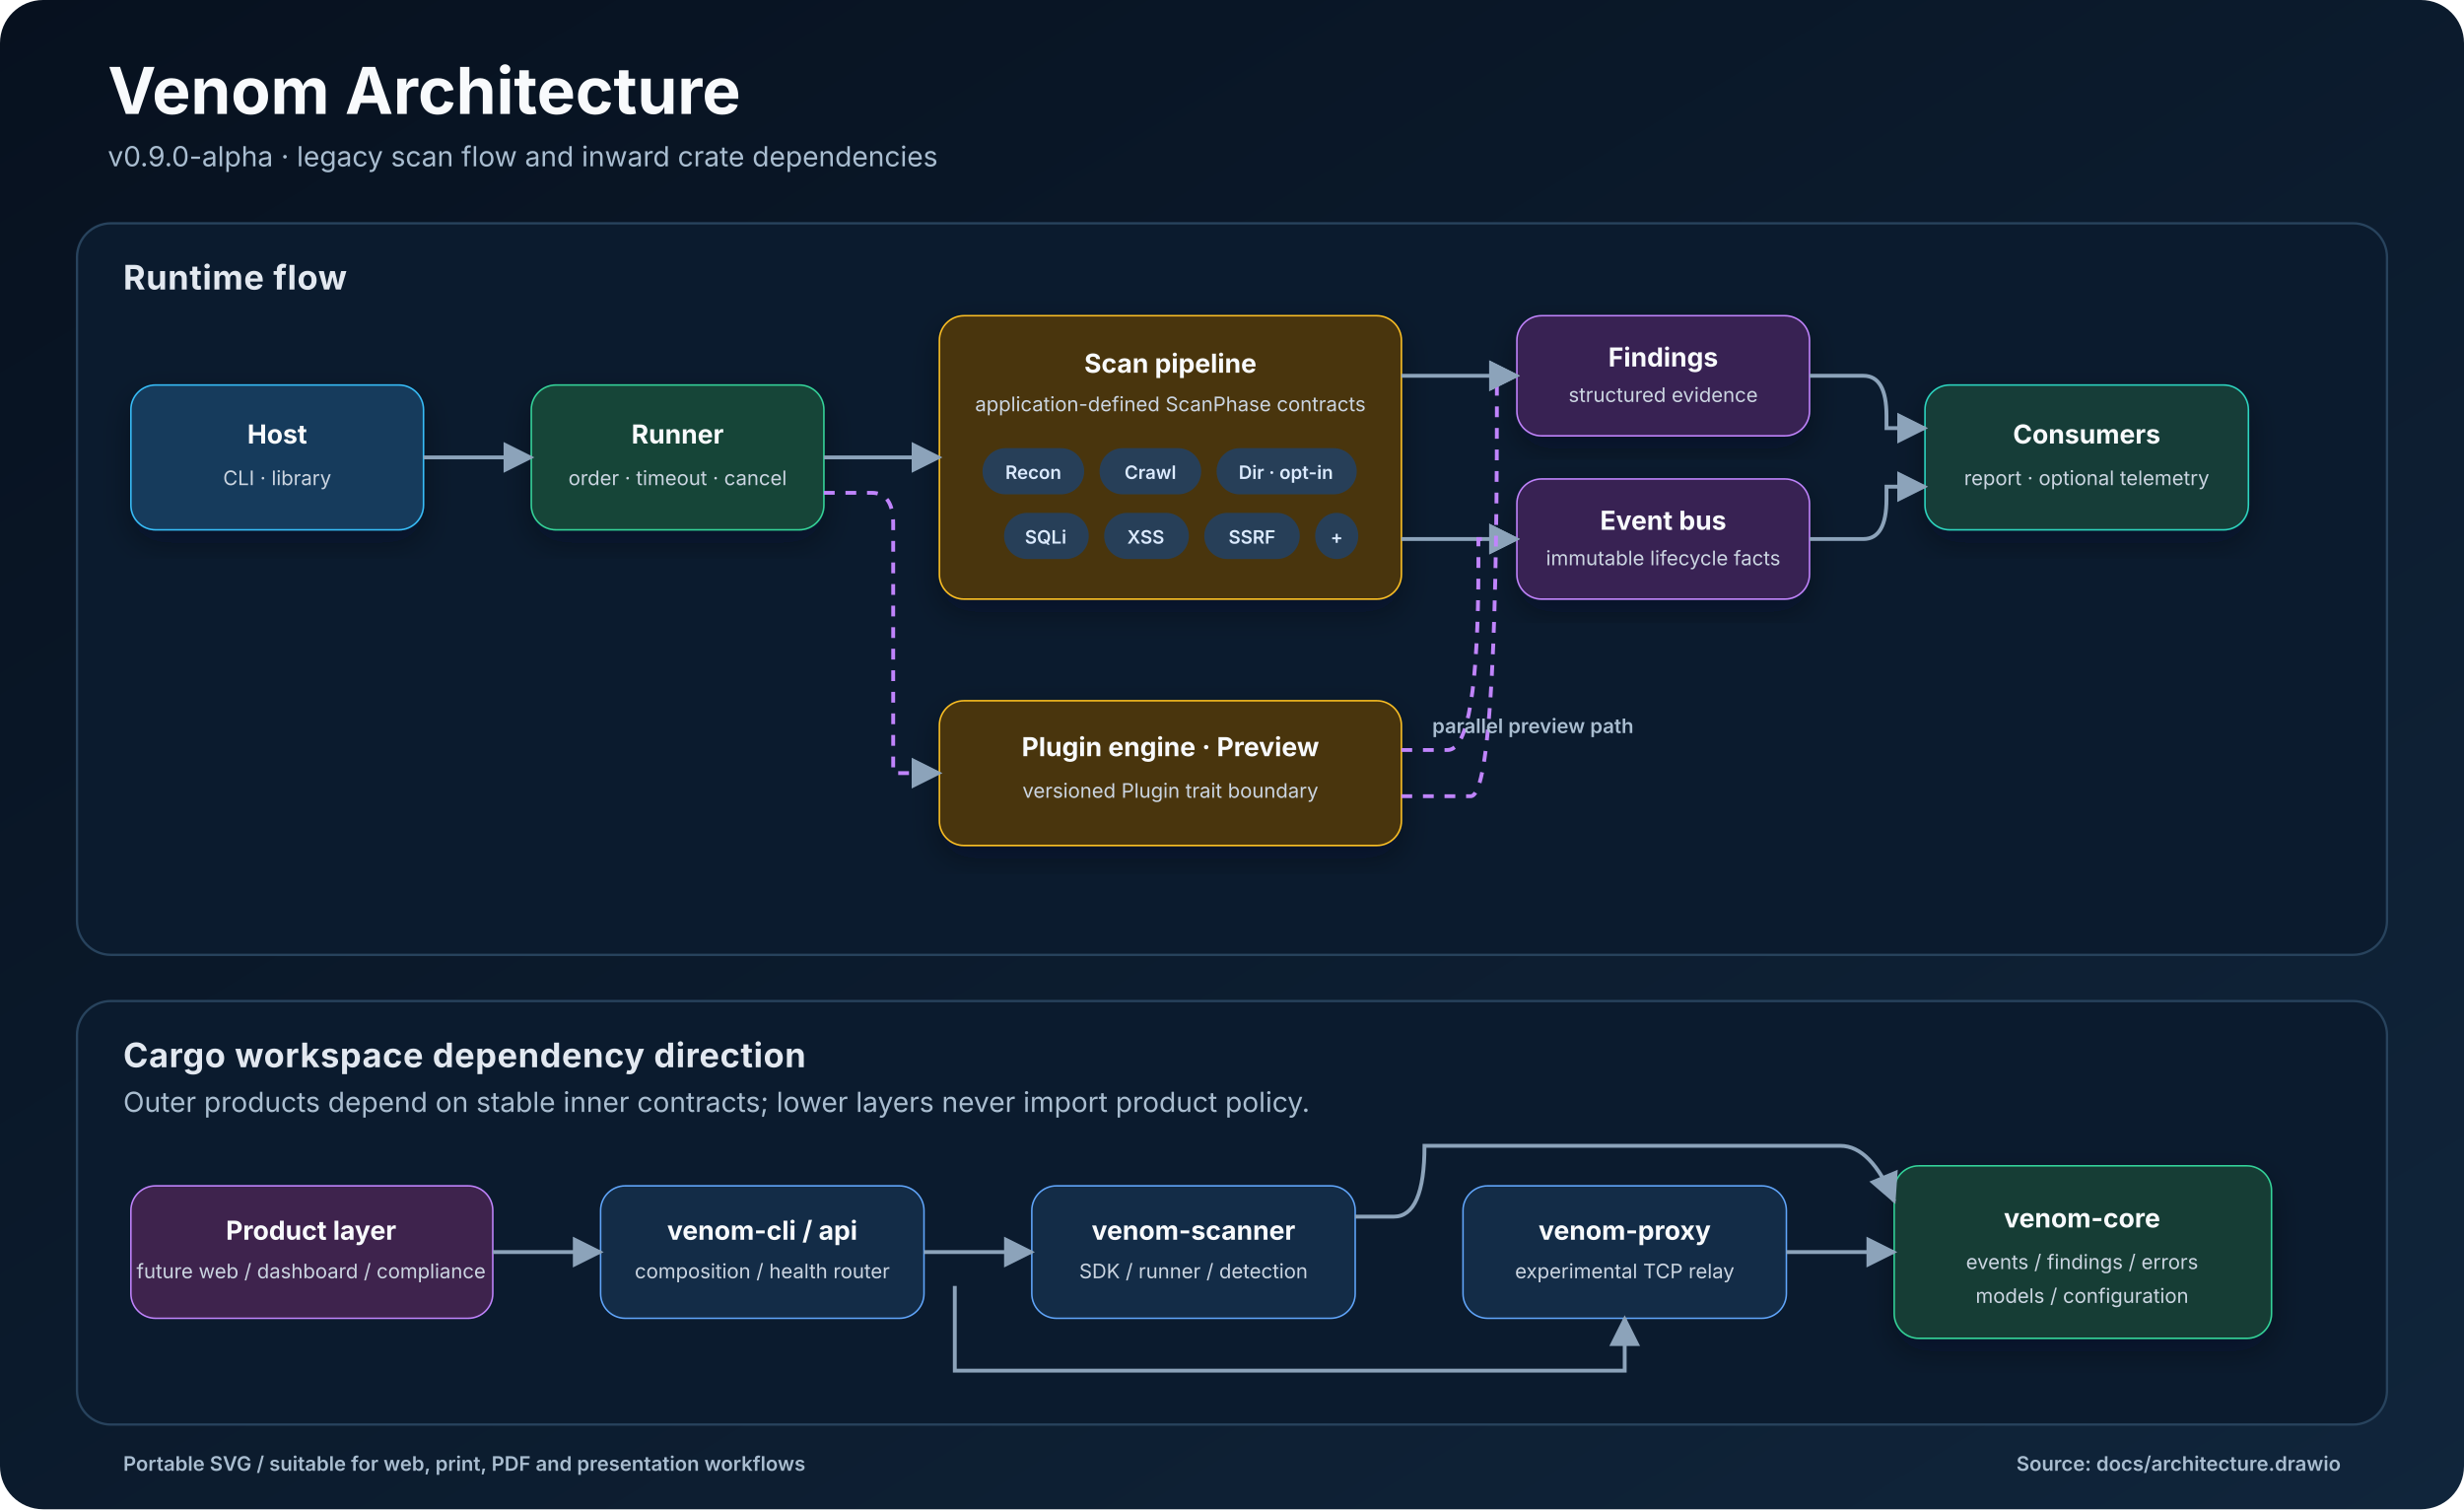
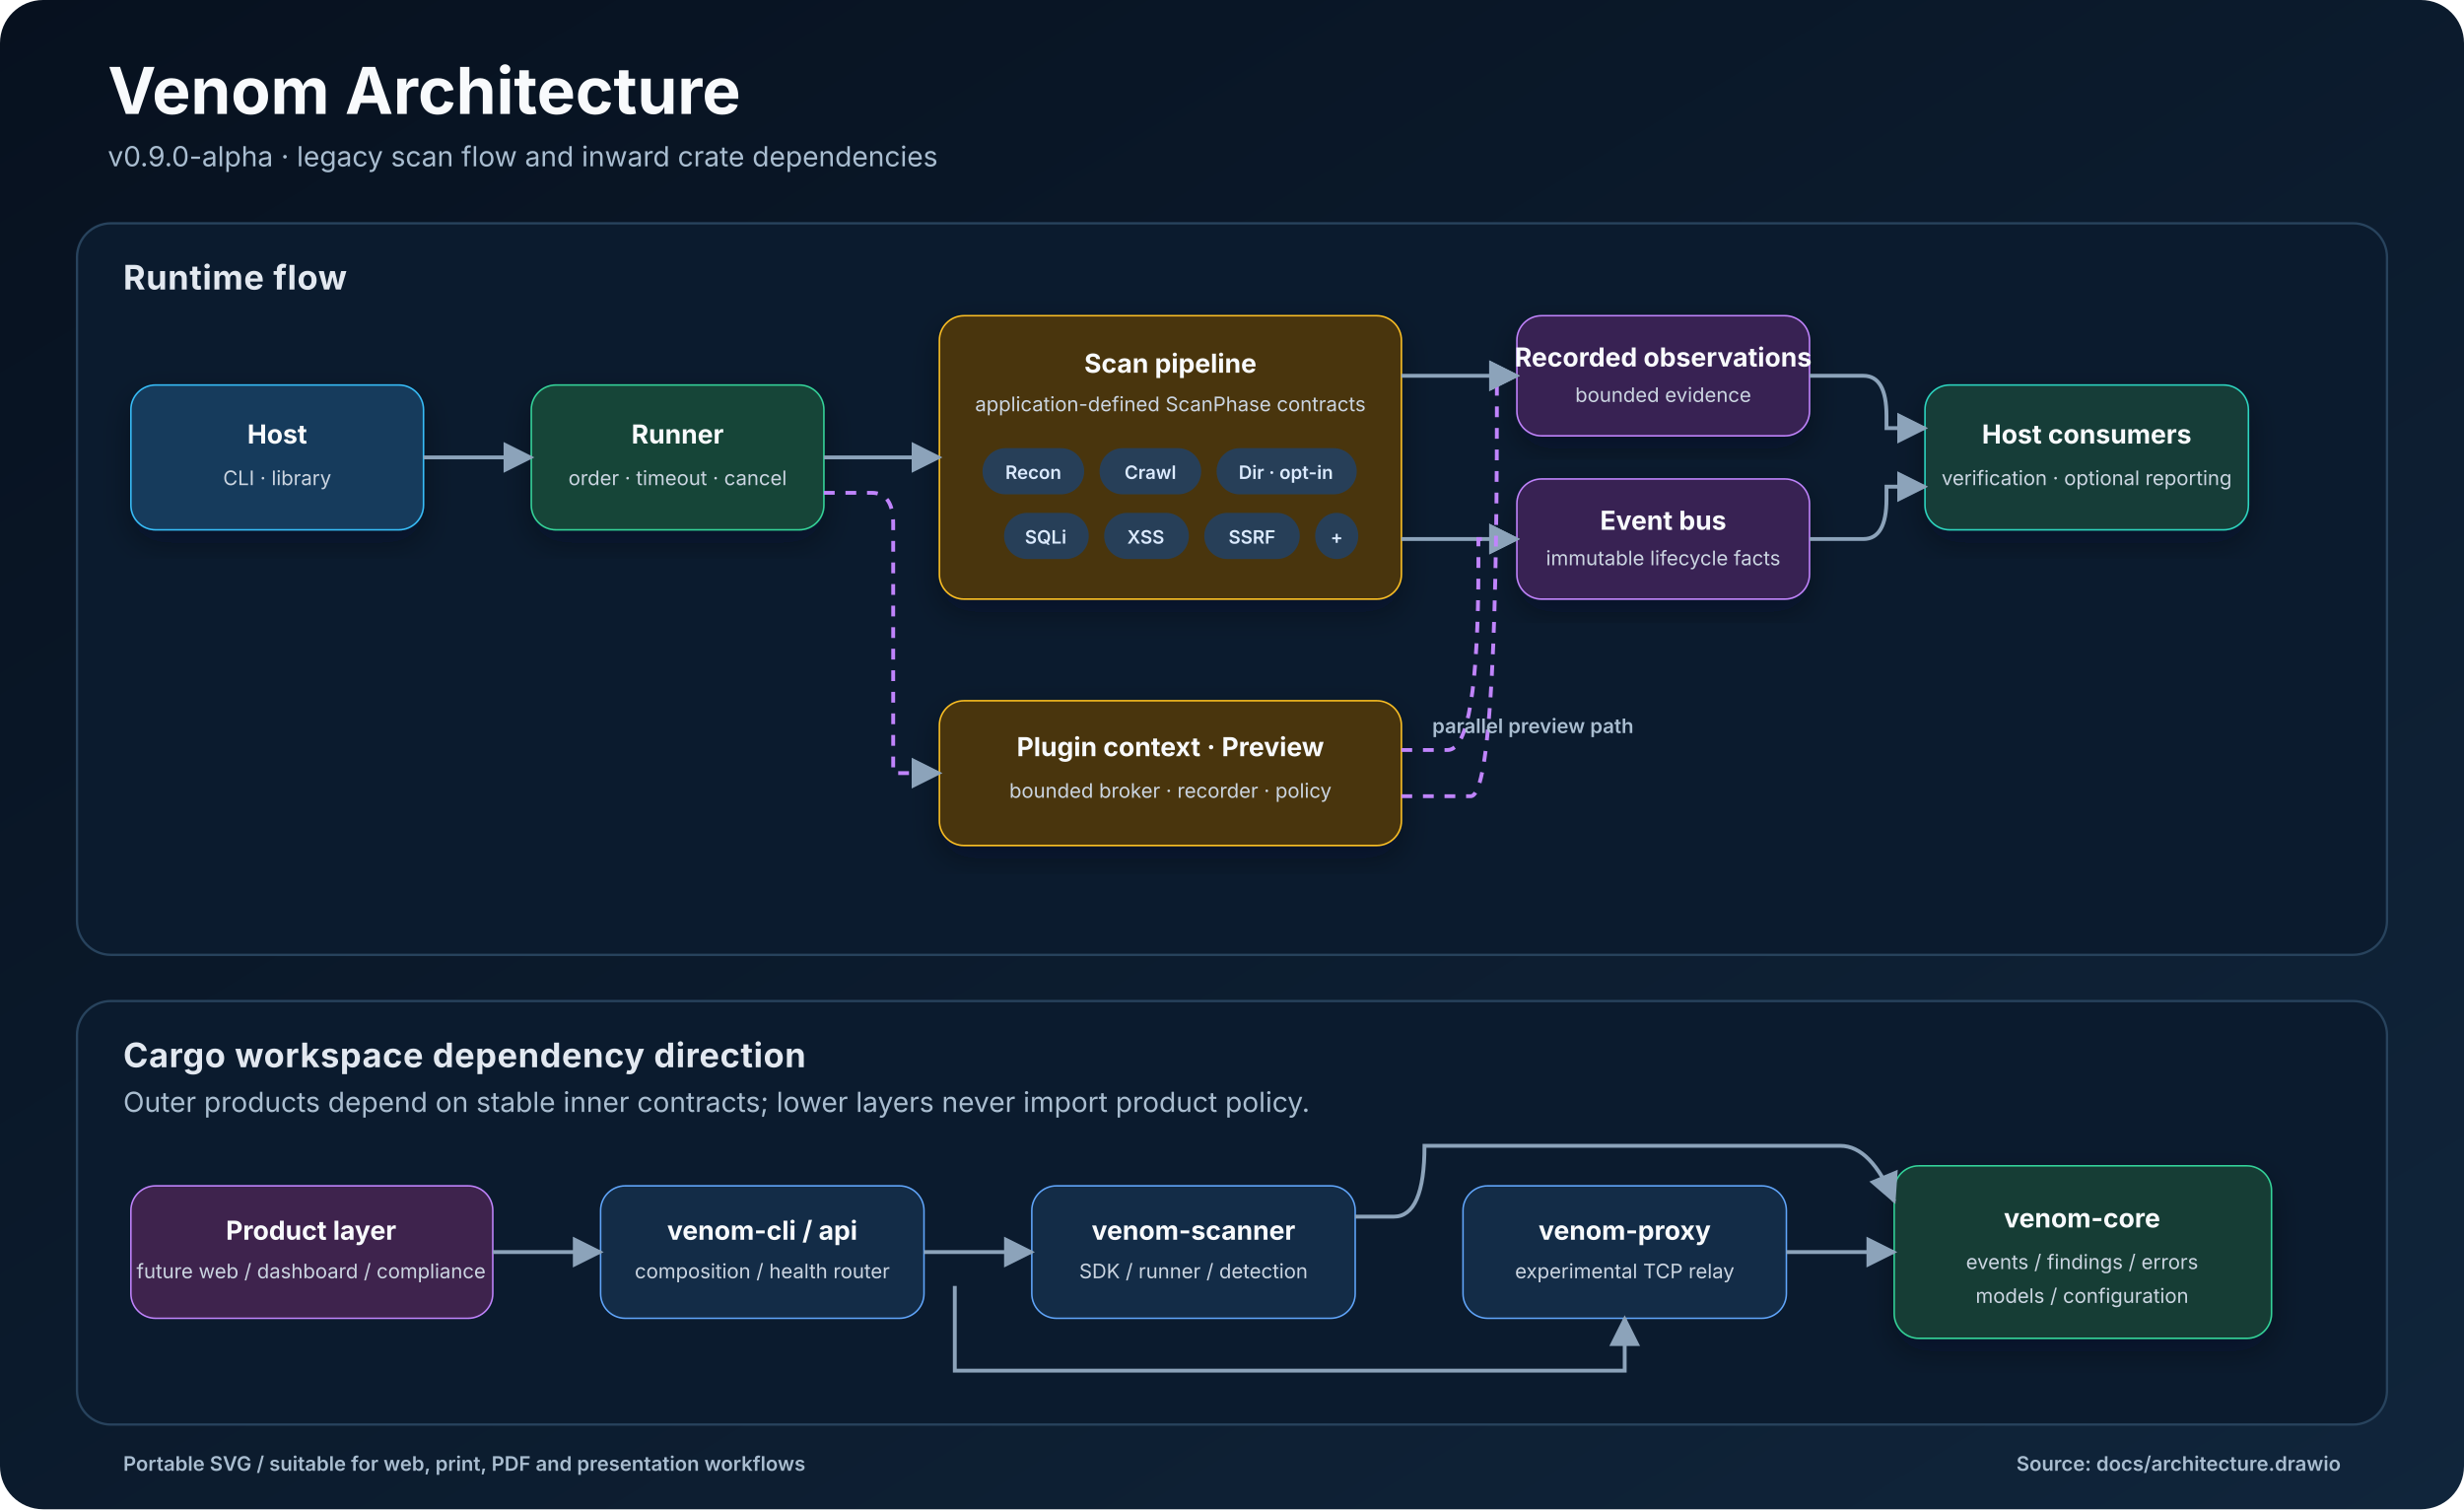
<svg xmlns="http://www.w3.org/2000/svg" width="1600" height="980" viewBox="0 0 1600 980" role="img" aria-labelledby="title desc">
  <defs>
    <linearGradient id="background" x1="0" y1="0" x2="1" y2="1">
      <stop offset="0" stop-color="#07111f" />
      <stop offset="1" stop-color="#10253b" />
    </linearGradient>
    <filter id="shadow" x="-20%" y="-20%" width="140%" height="140%">
      <feDropShadow dx="0" dy="8" stdDeviation="10" flood-color="#020617" flood-opacity="0.35" />
    </filter>
    <marker id="arrow" viewBox="0 0 10 10" refX="9" refY="5" markerWidth="8" markerHeight="8" orient="auto-start-reverse">
      <path d="M 0 0 L 10 5 L 0 10 z" fill="#8ca3ba" />
    </marker>
    <style>
      .title { font: 700 42px Inter, Segoe UI, Arial, sans-serif; fill: #f8fafc; }
      .subtitle { font: 400 18px Inter, Segoe UI, Arial, sans-serif; fill: #a9bdd0; }
      .section { font: 700 22px Inter, Segoe UI, Arial, sans-serif; fill: #e2e8f0; letter-spacing: 0.4px; }
      .box-title { font: 700 17px Inter, Segoe UI, Arial, sans-serif; fill: #f8fafc; }
      .box-copy { font: 400 13px Inter, Segoe UI, Arial, sans-serif; fill: #cbd5e1; }
      .chip { font: 600 12px Inter, Segoe UI, Arial, sans-serif; fill: #dbeafe; }
      .label { font: 600 13px Inter, Segoe UI, Arial, sans-serif; fill: #a9bdd0; }
      .edge { fill: none; stroke: #8ca3ba; stroke-width: 2.5; marker-end: url(#arrow); }
      .edge-dashed { fill: none; stroke: #c084fc; stroke-width: 2.5; stroke-dasharray: 7 7; marker-end: url(#arrow); }
      .panel { fill: #0b1b2e; stroke: #28435d; stroke-width: 1.5; }
      .host { fill: #133b5c; stroke: #38bdf8; }
      .runner { fill: #174437; stroke: #34d399; }
      .engine { fill: #4a3511; stroke: #fbbf24; }
      .contract { fill: #392052; stroke: #c084fc; }
      .report { fill: #163d38; stroke: #2dd4bf; }
      .core { fill: #123d34; stroke: #34d399; }
      .crate { fill: #132c47; stroke: #60a5fa; }
      .product { fill: #3e234d; stroke: #c084fc; }
    </style>
  </defs>
  <rect width="1600" height="980" rx="28" fill="url(#background)" />
  <text class="title" x="70" y="74">Venom Architecture</text>
  <text class="subtitle" x="70" y="108">v0.9.0-alpha · legacy scan flow and inward crate dependencies</text>
  <rect class="panel" x="50" y="145" width="1500" height="475" rx="22" />
  <text class="section" x="80" y="188">Runtime flow</text>
  <rect class="host" filter="url(#shadow)" x="85" y="250" width="190" height="94" rx="16" />
  <text class="box-title" x="180" y="288" text-anchor="middle">Host</text>
  <text class="box-copy" x="180" y="315" text-anchor="middle">CLI · library</text>
  <rect class="runner" filter="url(#shadow)" x="345" y="250" width="190" height="94" rx="16" />
  <text class="box-title" x="440" y="288" text-anchor="middle">Runner</text>
  <text class="box-copy" x="440" y="315" text-anchor="middle">order · timeout · cancel</text>
  <rect class="engine" filter="url(#shadow)" x="610" y="205" width="300" height="184" rx="16" />
  <text class="box-title" x="760" y="242" text-anchor="middle">Scan pipeline</text>
  <text class="box-copy" x="760" y="267" text-anchor="middle">application-defined ScanPhase contracts</text>
  <g>
    <rect x="638" y="291" width="66" height="30" rx="15" fill="#273f58" />
    <text class="chip" x="671" y="311" text-anchor="middle">Recon</text>
    <rect x="714" y="291" width="66" height="30" rx="15" fill="#273f58" />
    <text class="chip" x="747" y="311" text-anchor="middle">Crawl</text>
    <rect x="790" y="291" width="91" height="30" rx="15" fill="#273f58" />
    <text class="chip" x="835" y="311" text-anchor="middle">Dir · opt-in</text>
    <rect x="652" y="333" width="55" height="30" rx="15" fill="#273f58" />
    <text class="chip" x="679" y="353" text-anchor="middle">SQLi</text>
    <rect x="717" y="333" width="55" height="30" rx="15" fill="#273f58" />
    <text class="chip" x="744" y="353" text-anchor="middle">XSS</text>
    <rect x="782" y="333" width="62" height="30" rx="15" fill="#273f58" />
    <text class="chip" x="813" y="353" text-anchor="middle">SSRF</text>
    <rect x="854" y="333" width="28" height="30" rx="15" fill="#273f58" />
    <text class="chip" x="868" y="353" text-anchor="middle">+</text>
  </g>
  <rect class="contract" filter="url(#shadow)" x="985" y="205" width="190" height="78" rx="16" />
-   <text class="box-title" x="1080" y="238" text-anchor="middle">Findings</text>
-   <text class="box-copy" x="1080" y="261" text-anchor="middle">structured evidence</text>
+   <text class="box-title" x="1080" y="238" text-anchor="middle">Recorded observations</text>
+   <text class="box-copy" x="1080" y="261" text-anchor="middle">bounded evidence</text>
  <rect class="contract" filter="url(#shadow)" x="985" y="311" width="190" height="78" rx="16" />
  <text class="box-title" x="1080" y="344" text-anchor="middle">Event bus</text>
  <text class="box-copy" x="1080" y="367" text-anchor="middle">immutable lifecycle facts</text>
  <rect class="report" filter="url(#shadow)" x="1250" y="250" width="210" height="94" rx="16" />
-   <text class="box-title" x="1355" y="288" text-anchor="middle">Consumers</text>
-   <text class="box-copy" x="1355" y="315" text-anchor="middle">report · optional telemetry</text>
+   <text class="box-title" x="1355" y="288" text-anchor="middle">Host consumers</text>
+   <text class="box-copy" x="1355" y="315" text-anchor="middle">verification · optional reporting</text>
  <rect class="engine" filter="url(#shadow)" x="610" y="455" width="300" height="94" rx="16" />
-   <text class="box-title" x="760" y="491" text-anchor="middle">Plugin engine · Preview</text>
-   <text class="box-copy" x="760" y="518" text-anchor="middle">versioned Plugin trait boundary</text>
+   <text class="box-title" x="760" y="491" text-anchor="middle">Plugin context · Preview</text>
+   <text class="box-copy" x="760" y="518" text-anchor="middle">bounded broker · recorder · policy</text>
  <path class="edge" d="M 275 297 H 345" />
  <path class="edge" d="M 535 297 H 610" />
  <path class="edge" d="M 910 244 H 985" />
  <path class="edge" d="M 910 350 H 985" />
  <path class="edge" d="M 1175 244 H 1210 Q 1225 244 1225 270 V 278 H 1250" />
  <path class="edge" d="M 1175 350 H 1210 Q 1225 350 1225 324 V 316 H 1250" />
  <path class="edge-dashed" d="M 535 320 H 566 Q 580 320 580 340 V 502 H 610" />
  <path class="edge-dashed" d="M 910 487 H 940 Q 960 487 960 366 V 350 H 985" />
  <path class="edge-dashed" d="M 910 517 H 955 Q 972 517 972 268 V 244 H 985" />
  <text class="label" x="930" y="476">parallel preview path</text>
  <rect class="panel" x="50" y="650" width="1500" height="275" rx="22" />
  <text class="section" x="80" y="693">Cargo workspace dependency direction</text>
  <text class="subtitle" x="80" y="722">Outer products depend on stable inner contracts; lower layers never import product policy.</text>
  <rect class="product" x="85" y="770" width="235" height="86" rx="16" />
  <text class="box-title" x="202" y="805" text-anchor="middle">Product layer</text>
  <text class="box-copy" x="202" y="830" text-anchor="middle">future web / dashboard / compliance</text>
  <rect class="crate" x="390" y="770" width="210" height="86" rx="16" />
  <text class="box-title" x="495" y="805" text-anchor="middle">venom-cli / api</text>
  <text class="box-copy" x="495" y="830" text-anchor="middle">composition / health router</text>
  <rect class="crate" x="670" y="770" width="210" height="86" rx="16" />
  <text class="box-title" x="775" y="805" text-anchor="middle">venom-scanner</text>
  <text class="box-copy" x="775" y="830" text-anchor="middle">SDK / runner / detection</text>
  <rect class="crate" x="950" y="770" width="210" height="86" rx="16" />
  <text class="box-title" x="1055" y="805" text-anchor="middle">venom-proxy</text>
  <text class="box-copy" x="1055" y="830" text-anchor="middle">experimental TCP relay</text>
  <rect class="core" filter="url(#shadow)" x="1230" y="757" width="245" height="112" rx="16" />
  <text class="box-title" x="1352" y="797" text-anchor="middle">venom-core</text>
  <text class="box-copy" x="1352" y="824" text-anchor="middle">events / findings / errors</text>
  <text class="box-copy" x="1352" y="846" text-anchor="middle">models / configuration</text>
  <path class="edge" d="M 320 813 H 390" />
  <path class="edge" d="M 600 813 H 670" />
  <path class="edge" d="M 620 835 V 890 H 1055 V 856" />
  <path class="edge" d="M 880 790 H 905 Q 925 790 925 744 H 1195 Q 1215 744 1230 780" />
  <path class="edge" d="M 1160 813 H 1230" />
  <text class="label" x="80" y="955">Portable SVG / suitable for web, print, PDF and presentation workflows</text>
  <text class="label" x="1520" y="955" text-anchor="end">Source: docs/architecture.drawio</text>
</svg>
